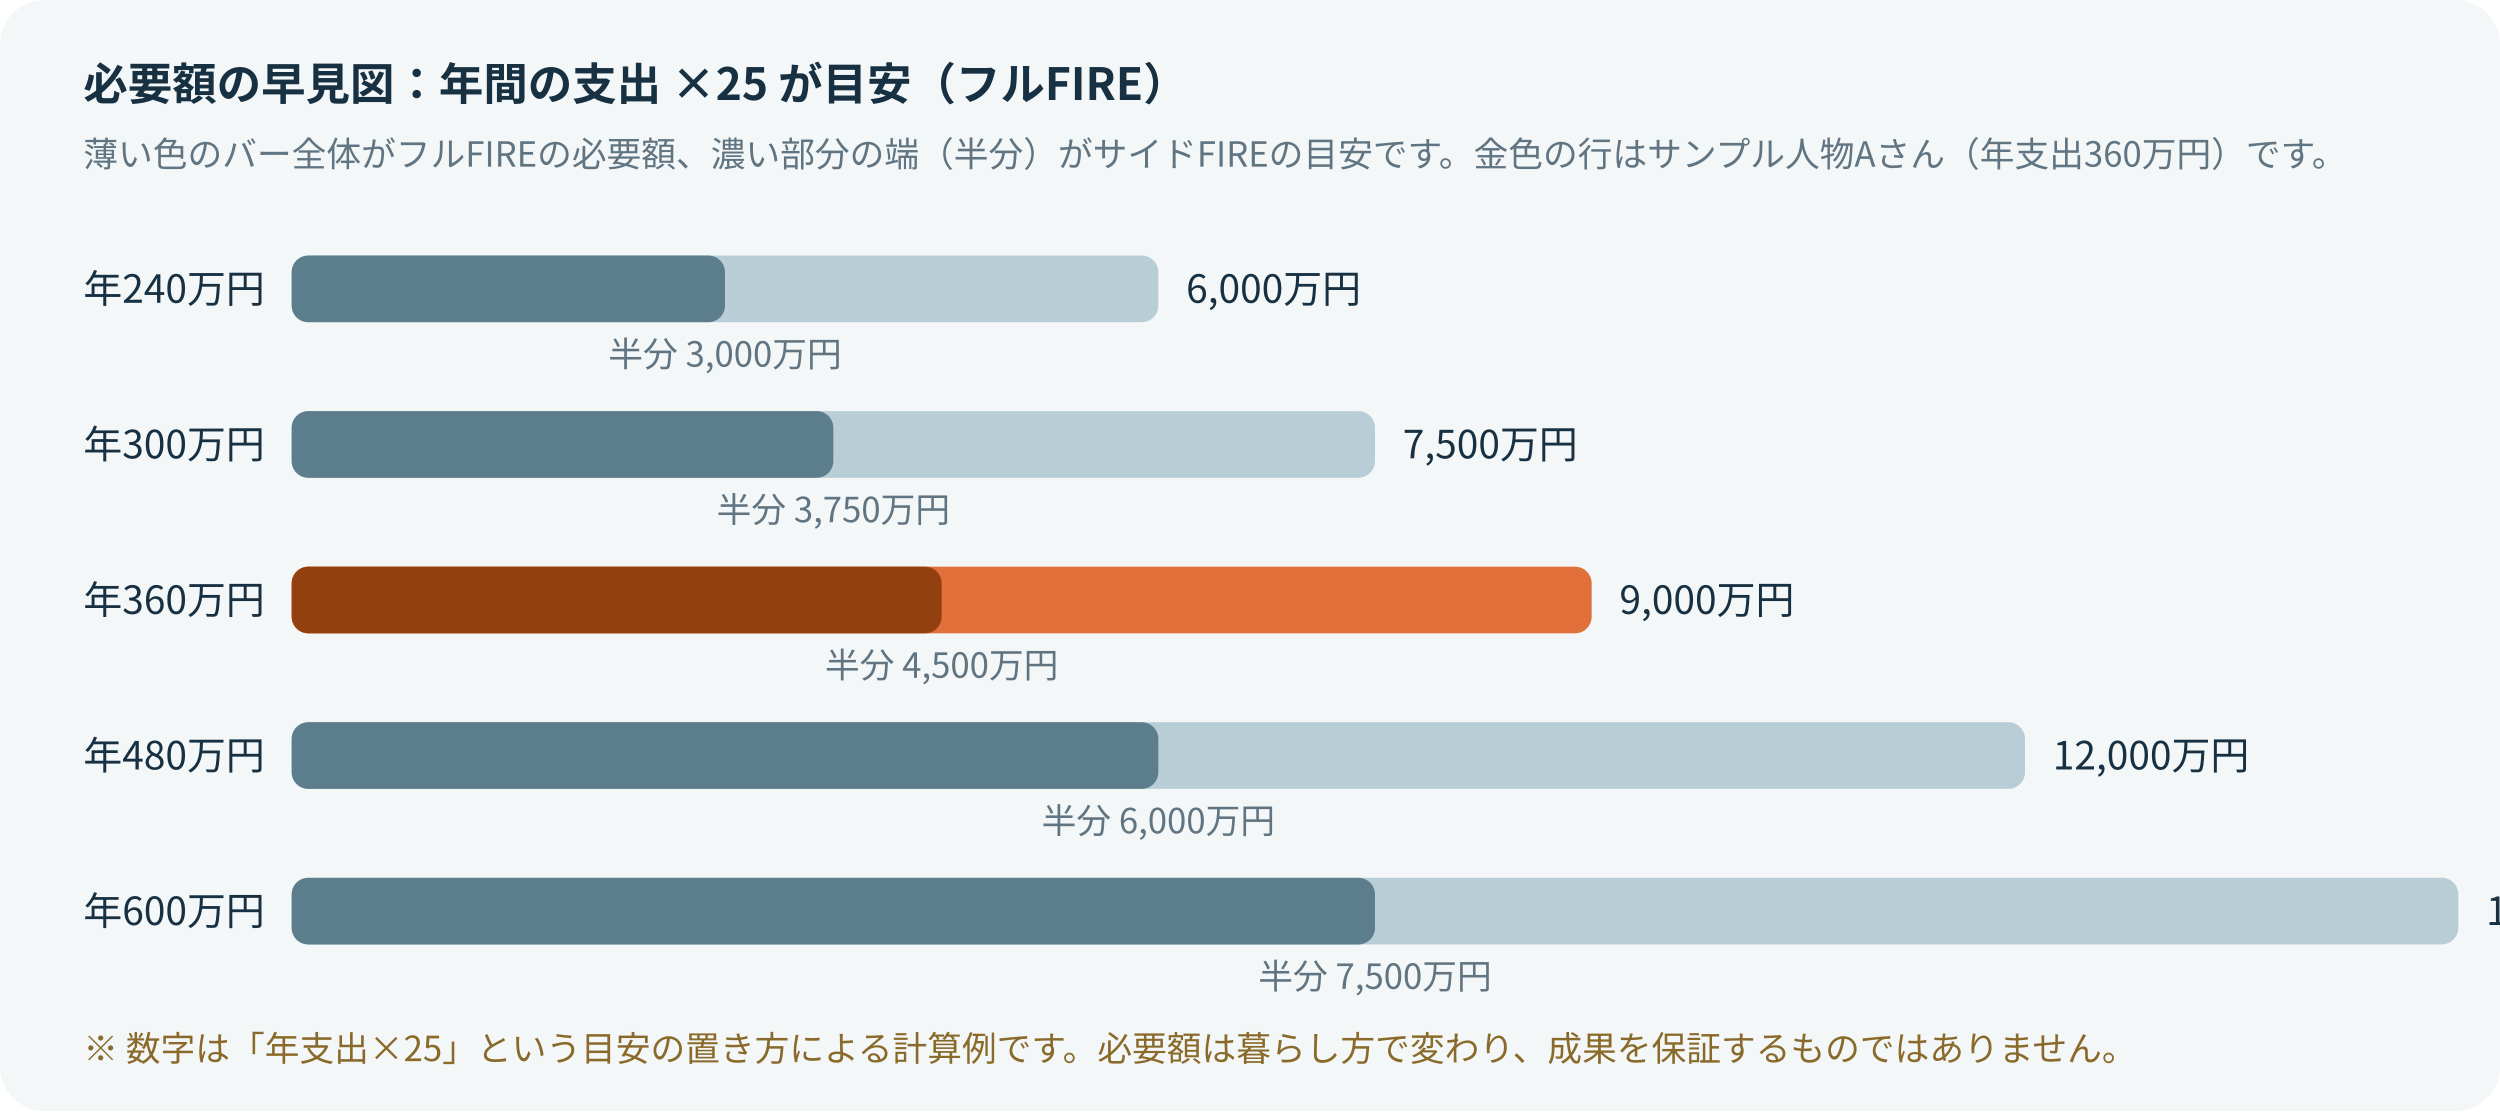
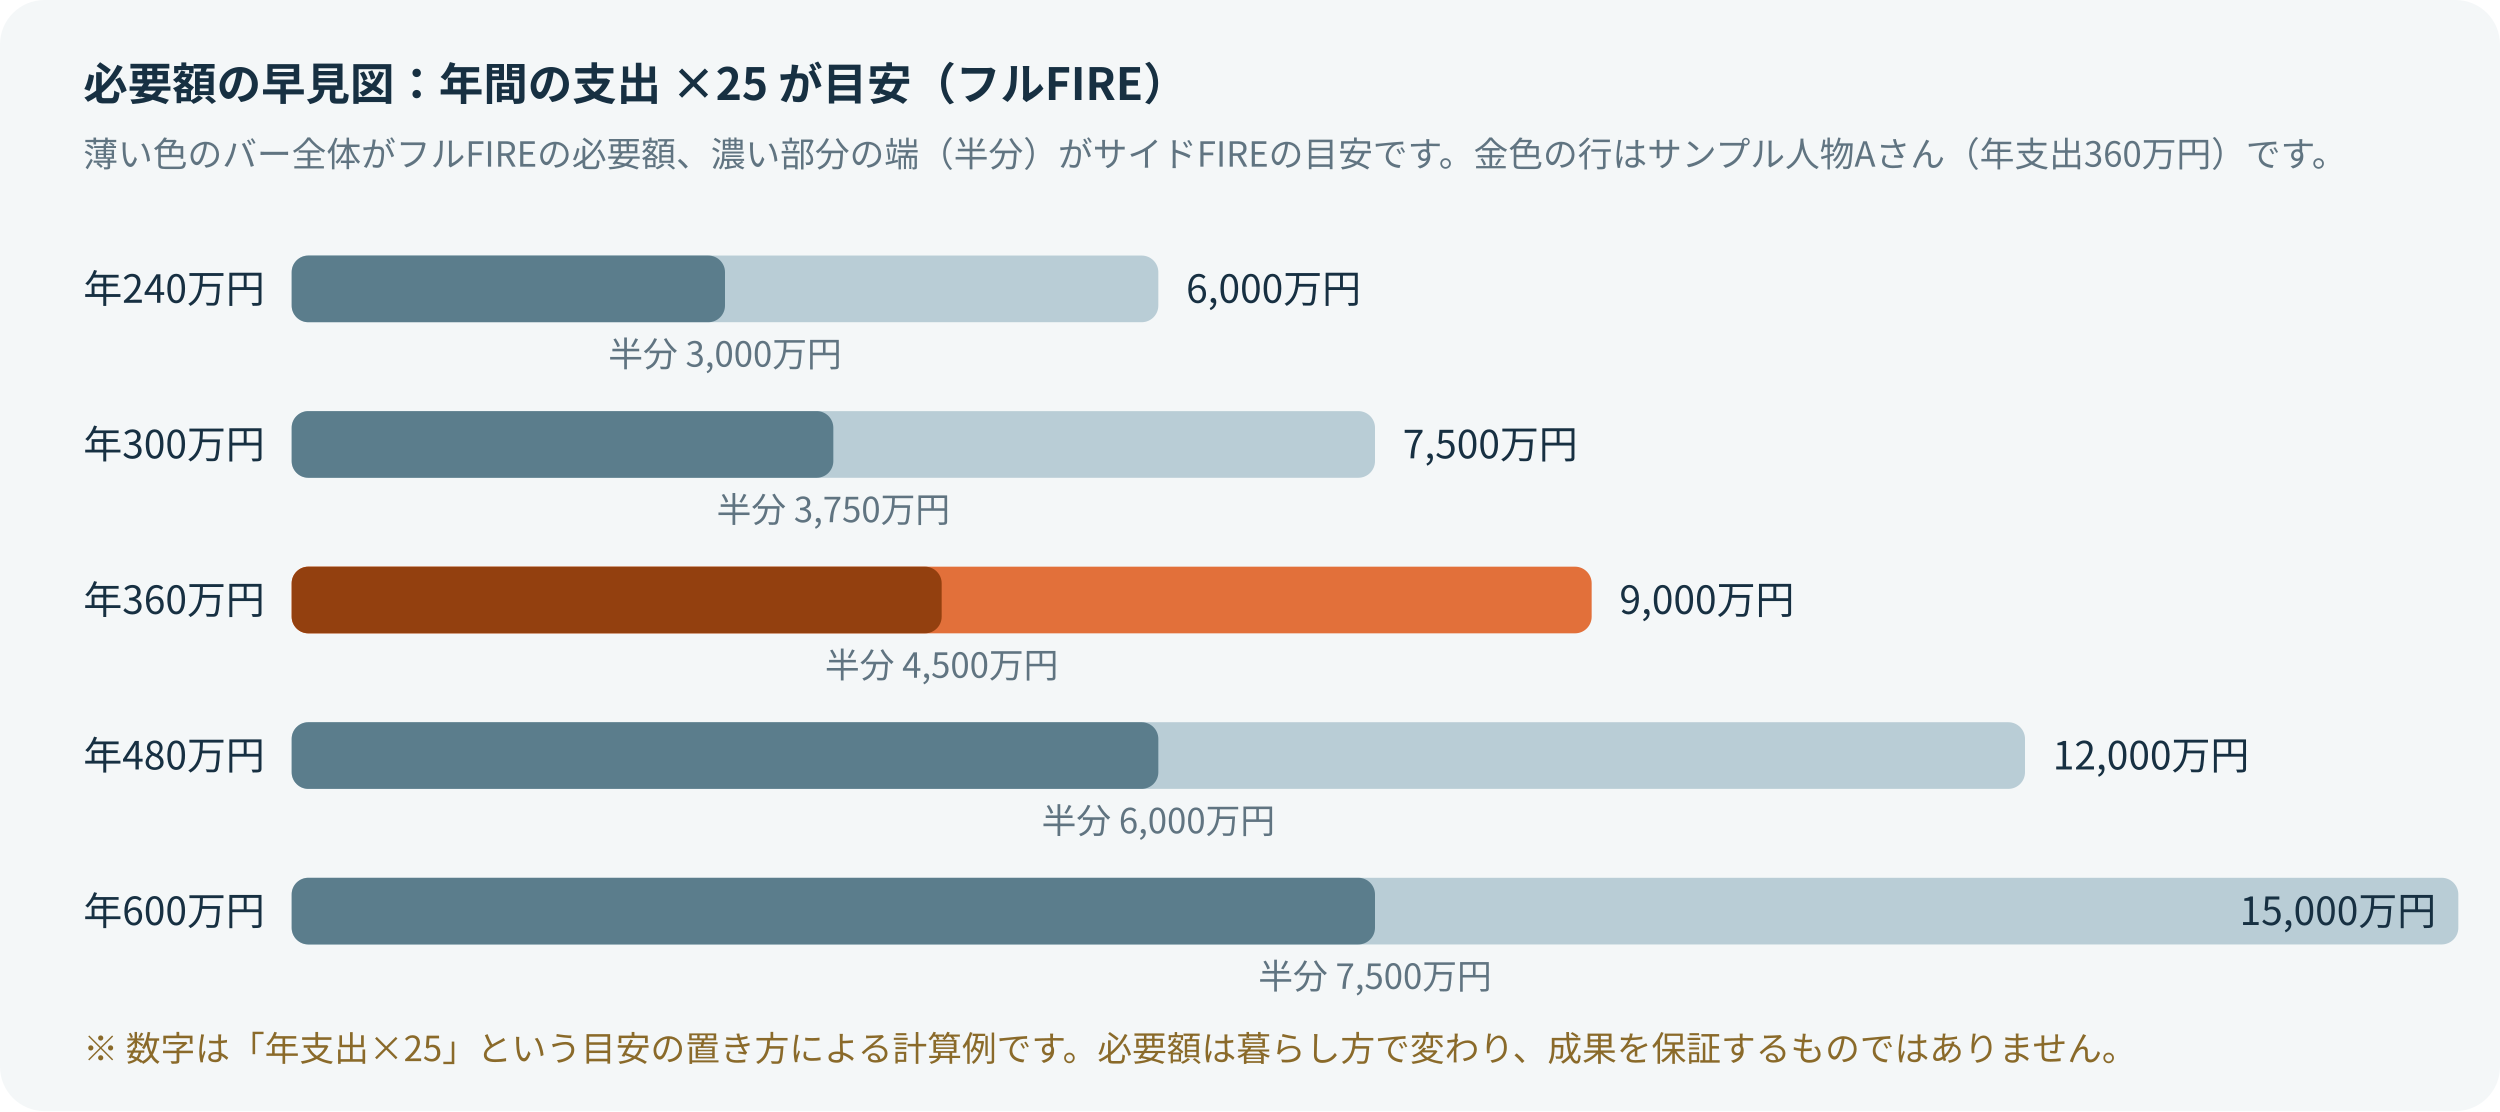
<svg xmlns="http://www.w3.org/2000/svg" viewBox="0 0 900 400" role="img" aria-label="必要額の早見図（年間の支出と、フルFIREの必要額の目安・サイドFIREの目安）">
  <style>text{font-family:"Hiragino Sans","Hiragino Kaku Gothic ProN","Noto Sans CJK JP","Yu Gothic",sans-serif}.point{font-size:16px;fill:#173042;font-weight:bold}.axis{font-size:14px;fill:#173042}.sub{font-size:12.5px;fill:#607481}.foot{font-size:12.5px;fill:#8a6a2a}</style>
  <rect width="900" height="400" rx="16" fill="#f4f7f8" />
  <text x="30" y="36" class="point">必要額の早見図：年間の支出 ×25 が目安（フルFIRE）</text>
  <text x="30" y="60" class="sub">薄い色のバー全体がフルFIREの必要額、濃い部分の端（半分）がサイドFIREの目安です。金色の行はサンプル人物Aさん（年支出360万円）です。</text>
  <text x="30" y="109" class="axis">年240万円</text>
  <rect x="105" y="92" width="312" height="24" rx="6" fill="#b9cdd6" />
  <rect x="105" y="92" width="156" height="24" rx="6" fill="#5b7d8c" />
  <text x="427" y="109" class="axis">6,000万円</text>
  <text x="261" y="132" class="sub" text-anchor="middle">半分 3,000万円</text>
  <text x="30" y="165" class="axis">年300万円</text>
  <rect x="105" y="148" width="390" height="24" rx="6" fill="#b9cdd6" />
  <rect x="105" y="148" width="195" height="24" rx="6" fill="#5b7d8c" />
  <text x="505" y="165" class="axis">7,500万円</text>
  <text x="300" y="188" class="sub" text-anchor="middle">半分 3,750万円</text>
  <text x="30" y="221" class="axis">年360万円</text>
  <rect x="105" y="204" width="468" height="24" rx="6" fill="#e2703a" />
  <rect x="105" y="204" width="234" height="24" rx="6" fill="#93400f" />
  <text x="583" y="221" class="axis">9,000万円</text>
  <text x="339" y="244" class="sub" text-anchor="middle">半分 4,500万円</text>
  <text x="30" y="277" class="axis">年480万円</text>
  <rect x="105" y="260" width="624" height="24" rx="6" fill="#b9cdd6" />
  <rect x="105" y="260" width="312" height="24" rx="6" fill="#5b7d8c" />
  <text x="739" y="277" class="axis">12,000万円</text>
  <text x="417" y="300" class="sub" text-anchor="middle">半分 6,000万円</text>
  <text x="30" y="333" class="axis">年600万円</text>
  <rect x="105" y="316" width="780" height="24" rx="6" fill="#b9cdd6" />
  <rect x="105" y="316" width="390" height="24" rx="6" fill="#5b7d8c" />
-   <text x="895" y="333" class="axis">15,000万円</text>
+   <text x="877" y="333" class="axis" text-anchor="end">15,000万円</text>
  <text x="495" y="356" class="sub" text-anchor="middle">半分 7,500万円</text>
  <text x="30" y="382" class="foot">※ 数字は「年支出×25」という目安の置き方による計算例です。必要額は暮らし方で変わり、成果を保証するものではありません。</text>
</svg>
